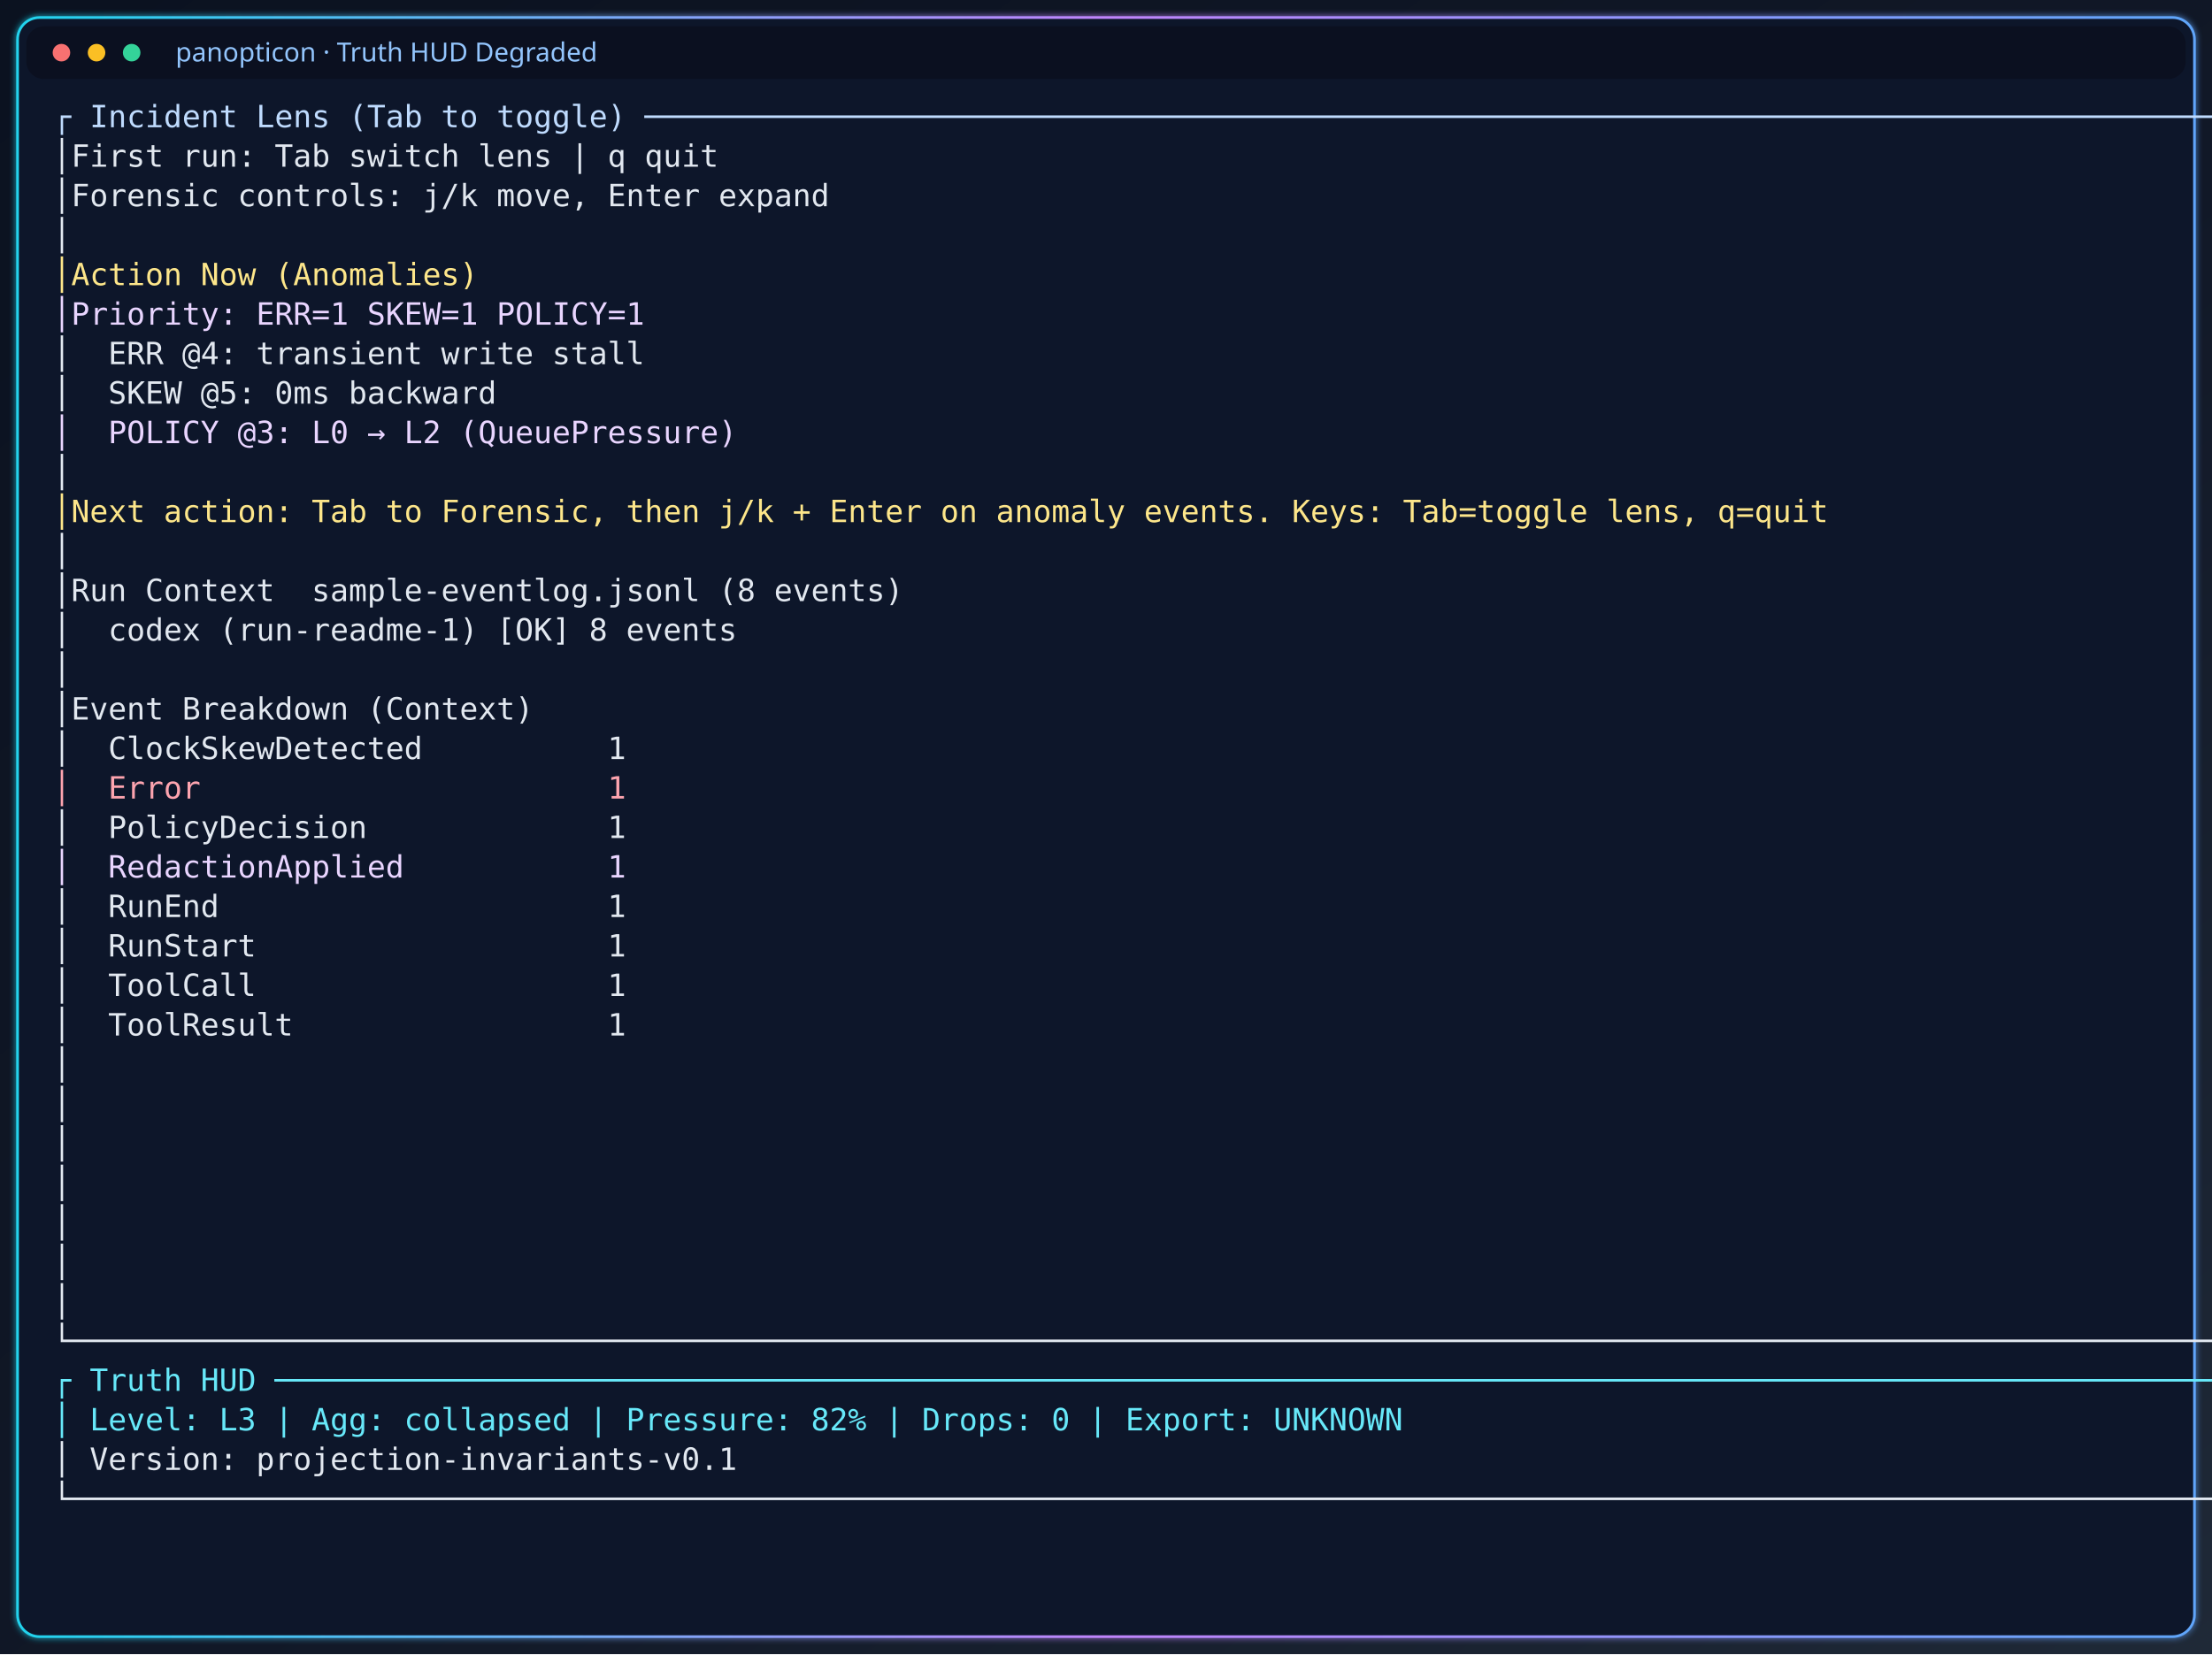
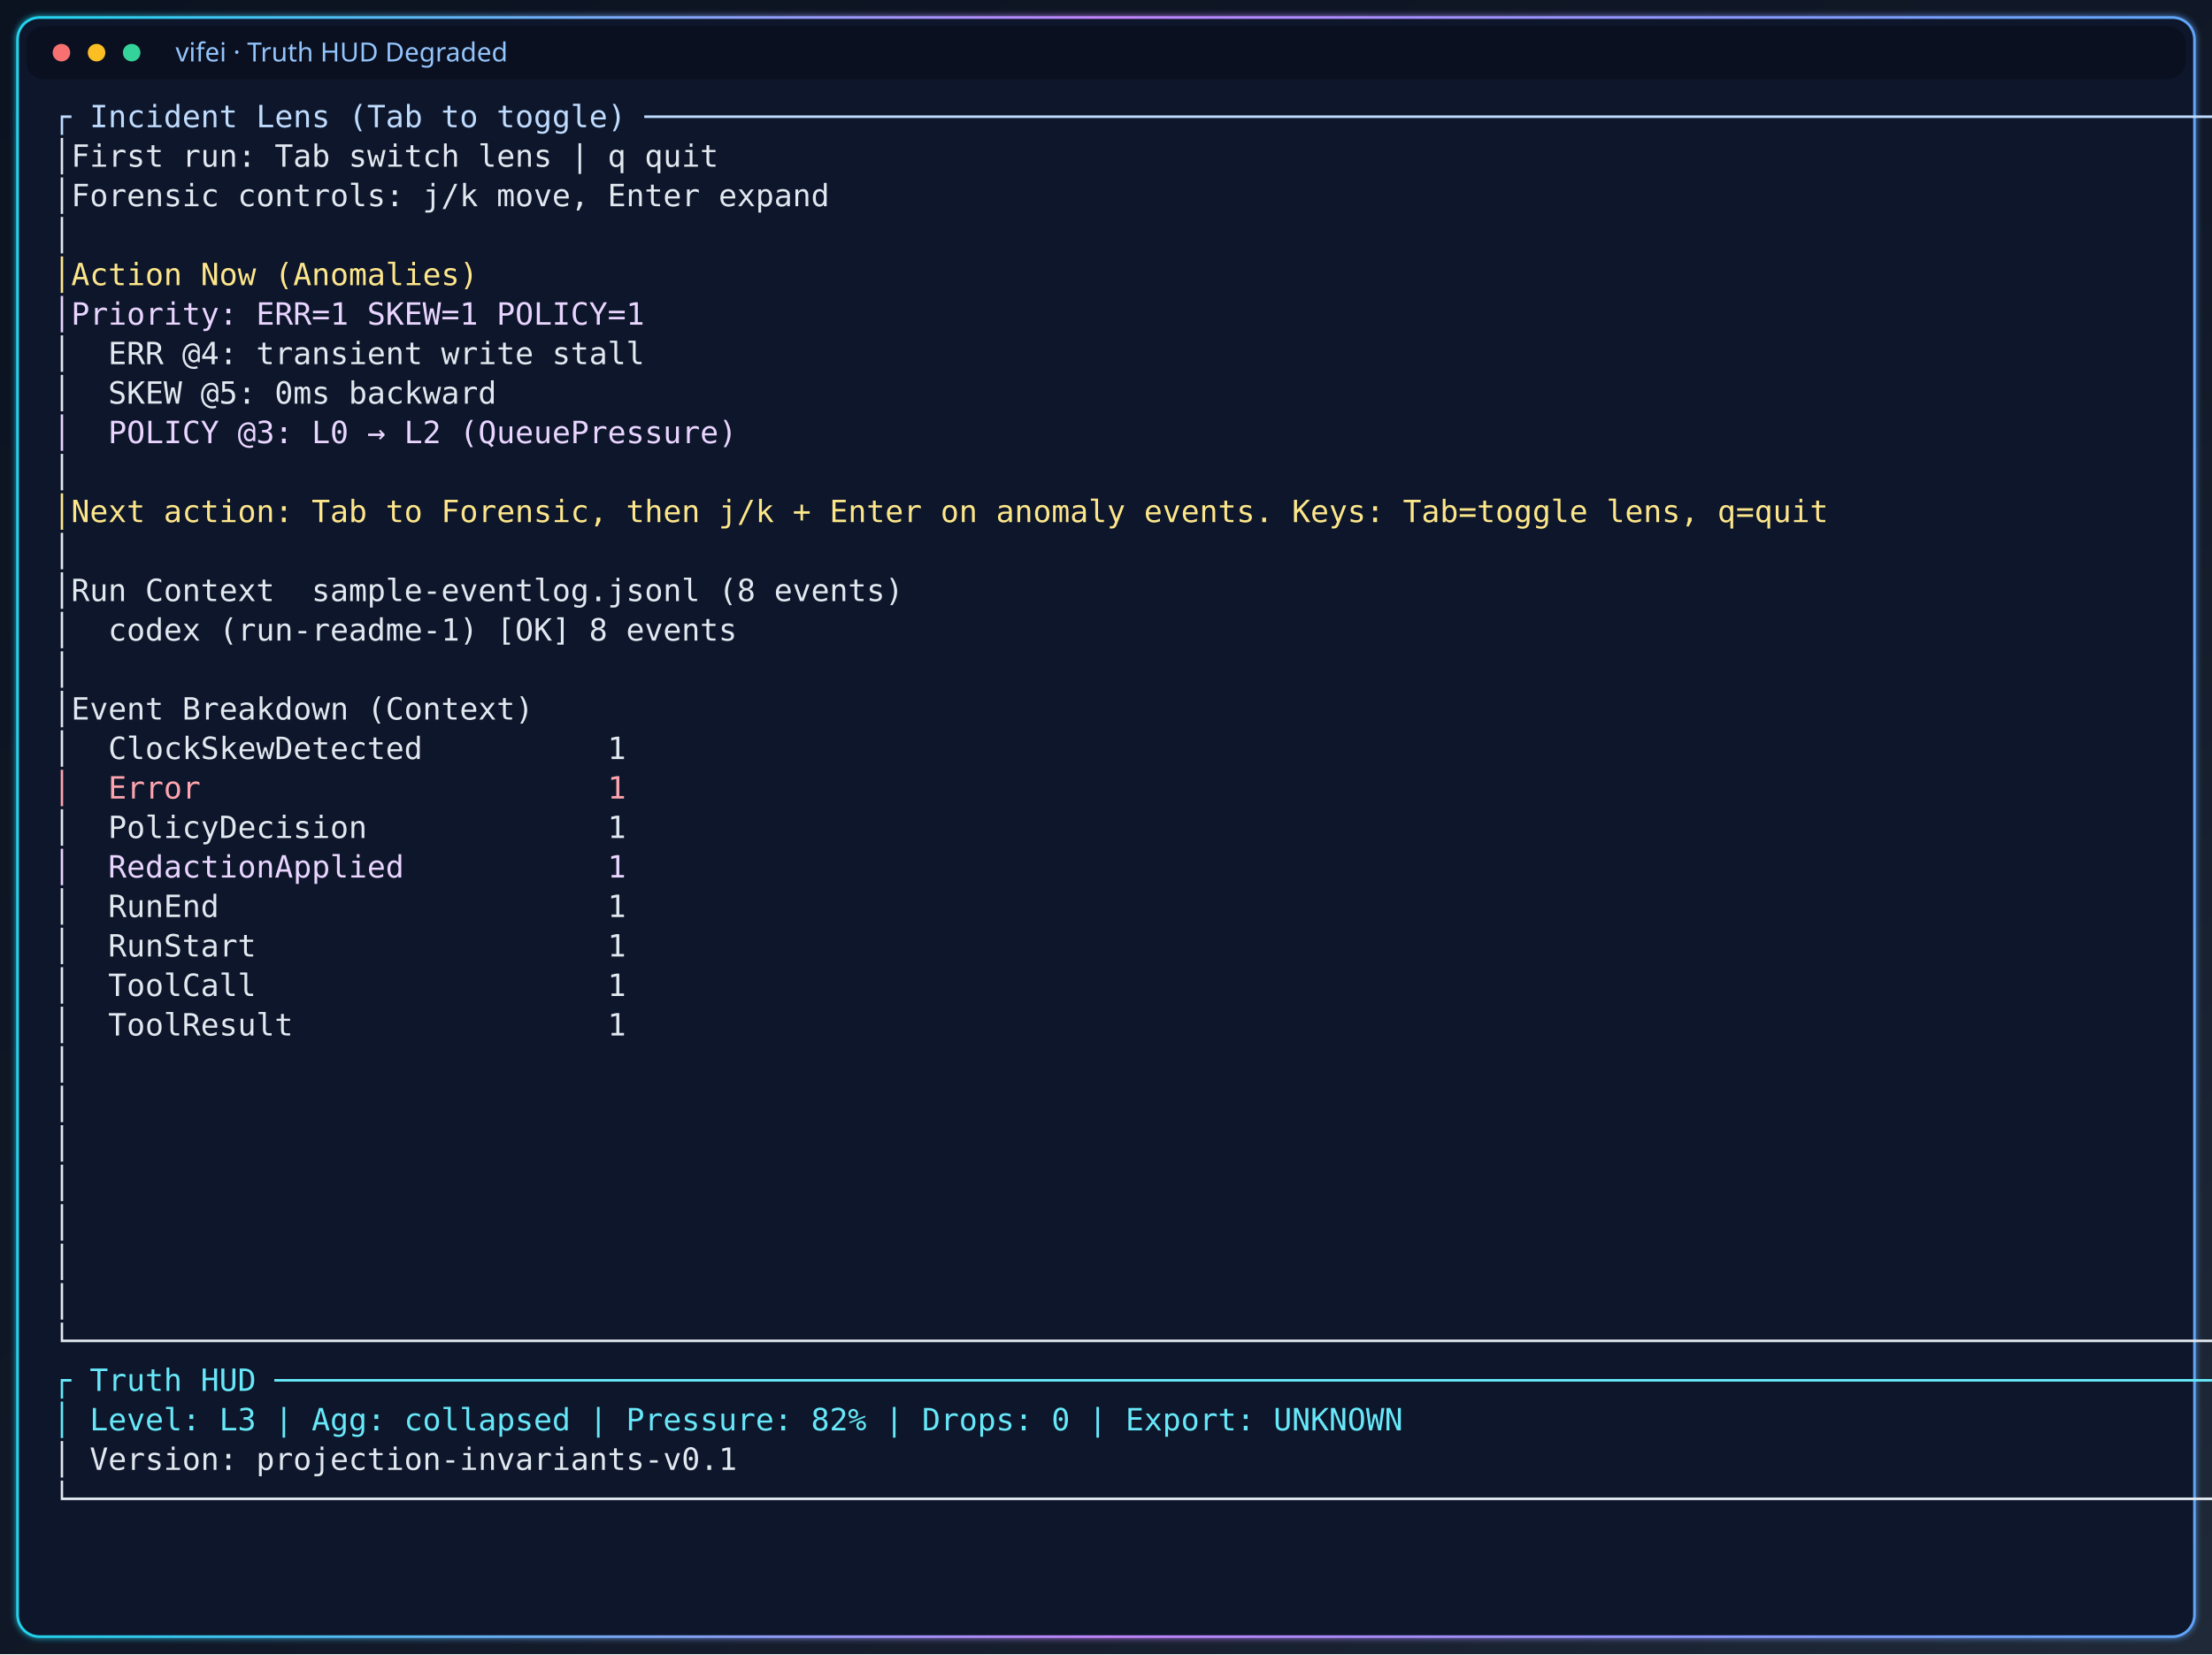
<svg xmlns="http://www.w3.org/2000/svg" width="1008" height="754" viewBox="0 0 1008 754" role="img" aria-label="Truth HUD Degraded">
  <defs>
    <linearGradient id="bg" x1="0" y1="0" x2="1" y2="1">
      <stop offset="0%" stop-color="#0b1220" />
      <stop offset="55%" stop-color="#111827" />
      <stop offset="100%" stop-color="#1f2937" />
    </linearGradient>
    <linearGradient id="frame" x1="0" y1="0" x2="1" y2="0">
      <stop offset="0%" stop-color="#22d3ee" />
      <stop offset="50%" stop-color="#c084fc" />
      <stop offset="100%" stop-color="#60a5fa" />
    </linearGradient>
    <filter id="glow" x="-50%" y="-50%" width="200%" height="200%">
      <feGaussianBlur stdDeviation="1.6" result="blur" />
      <feMerge>
        <feMergeNode in="blur" />
        <feMergeNode in="SourceGraphic" />
      </feMerge>
    </filter>
  </defs>
  <rect x="0" y="0" width="1008" height="754" fill="url(#bg)" />
  <rect x="8" y="8" width="992" height="738" fill="#0f172a" stroke="url(#frame)" filter="url(#glow)" stroke-width="1.2" rx="10" ry="10" />
  <rect x="12" y="12" width="984" height="24" fill="#0b1020" rx="8" ry="8" />
  <circle cx="28" cy="24" r="4" fill="#f87171" />
  <circle cx="44" cy="24" r="4" fill="#fbbf24" />
  <circle cx="60" cy="24" r="4" fill="#34d399" />
-   <text x="80" y="28" fill="#93c5fd" font-size="12" font-family="ui-sans-serif, system-ui, sans-serif">panopticon · Truth HUD Degraded</text>
+   <text x="80" y="28" fill="#93c5fd" font-size="12" font-family="ui-sans-serif, system-ui, sans-serif">vifei · Truth HUD Degraded</text>
  <g font-family="ui-monospace, SFMono-Regular, Menlo, Consolas, monospace" font-size="14">
    <text x="24" y="58" fill="#bfdbfe" xml:space="preserve">┌ Incident Lens (Tab to toggle) ───────────────────────────────────────────────────────────────────────────────────────┐</text>
    <text x="24" y="76" fill="#e2e8f0" xml:space="preserve">│First run: Tab switch lens | q quit                                                                                   │</text>
    <text x="24" y="94" fill="#e2e8f0" xml:space="preserve">│Forensic controls: j/k move, Enter expand                                                                             │</text>
    <text x="24" y="112" fill="#e2e8f0" xml:space="preserve">│                                                                                                                      │</text>
    <text x="24" y="130" fill="#fde68a" xml:space="preserve">│Action Now (Anomalies)                                                                                                │</text>
    <text x="24" y="148" fill="#e9d5ff" xml:space="preserve">│Priority: ERR=1 SKEW=1 POLICY=1                                                                                       │</text>
    <text x="24" y="166" fill="#e2e8f0" xml:space="preserve">│  ERR @4: transient write stall                                                                                       │</text>
    <text x="24" y="184" fill="#e2e8f0" xml:space="preserve">│  SKEW @5: 0ms backward                                                                                               │</text>
    <text x="24" y="202" fill="#e9d5ff" xml:space="preserve">│  POLICY @3: L0 → L2 (QueuePressure)                                                                                  │</text>
    <text x="24" y="220" fill="#e2e8f0" xml:space="preserve">│                                                                                                                      │</text>
    <text x="24" y="238" fill="#fde68a" xml:space="preserve">│Next action: Tab to Forensic, then j/k + Enter on anomaly events. Keys: Tab=toggle lens, q=quit                       │</text>
    <text x="24" y="256" fill="#e2e8f0" xml:space="preserve">│                                                                                                                      │</text>
    <text x="24" y="274" fill="#e2e8f0" xml:space="preserve">│Run Context  sample-eventlog.jsonl (8 events)                                                                         │</text>
    <text x="24" y="292" fill="#e2e8f0" xml:space="preserve">│  codex (run-readme-1) [OK] 8 events                                                                                  │</text>
    <text x="24" y="310" fill="#e2e8f0" xml:space="preserve">│                                                                                                                      │</text>
    <text x="24" y="328" fill="#e2e8f0" xml:space="preserve">│Event Breakdown (Context)                                                                                             │</text>
    <text x="24" y="346" fill="#e2e8f0" xml:space="preserve">│  ClockSkewDetected          1                                                                                        │</text>
    <text x="24" y="364" fill="#fda4af" xml:space="preserve">│  Error                      1                                                                                        │</text>
    <text x="24" y="382" fill="#e2e8f0" xml:space="preserve">│  PolicyDecision             1                                                                                        │</text>
    <text x="24" y="400" fill="#e9d5ff" xml:space="preserve">│  RedactionApplied           1                                                                                        │</text>
    <text x="24" y="418" fill="#e2e8f0" xml:space="preserve">│  RunEnd                     1                                                                                        │</text>
    <text x="24" y="436" fill="#e2e8f0" xml:space="preserve">│  RunStart                   1                                                                                        │</text>
    <text x="24" y="454" fill="#e2e8f0" xml:space="preserve">│  ToolCall                   1                                                                                        │</text>
    <text x="24" y="472" fill="#e2e8f0" xml:space="preserve">│  ToolResult                 1                                                                                        │</text>
    <text x="24" y="490" fill="#e2e8f0" xml:space="preserve">│                                                                                                                      │</text>
    <text x="24" y="508" fill="#e2e8f0" xml:space="preserve">│                                                                                                                      │</text>
    <text x="24" y="526" fill="#e2e8f0" xml:space="preserve">│                                                                                                                      │</text>
    <text x="24" y="544" fill="#e2e8f0" xml:space="preserve">│                                                                                                                      │</text>
    <text x="24" y="562" fill="#e2e8f0" xml:space="preserve">│                                                                                                                      │</text>
    <text x="24" y="580" fill="#e2e8f0" xml:space="preserve">│                                                                                                                      │</text>
    <text x="24" y="598" fill="#e2e8f0" xml:space="preserve">│                                                                                                                      │</text>
    <text x="24" y="616" fill="#e2e8f0" xml:space="preserve">└──────────────────────────────────────────────────────────────────────────────────────────────────────────────────────┘</text>
    <text x="24" y="634" fill="#67e8f9" xml:space="preserve">┌ Truth HUD ───────────────────────────────────────────────────────────────────────────────────────────────────────────┐</text>
    <text x="24" y="652" fill="#67e8f9" xml:space="preserve">│ Level: L3 | Agg: collapsed | Pressure: 82% | Drops: 0 | Export: UNKNOWN                                              │</text>
    <text x="24" y="670" fill="#e2e8f0" xml:space="preserve">│ Version: projection-invariants-v0.1                                                                                  │</text>
    <text x="24" y="688" fill="#e2e8f0" xml:space="preserve">└──────────────────────────────────────────────────────────────────────────────────────────────────────────────────────┘</text>
  </g>
</svg>
